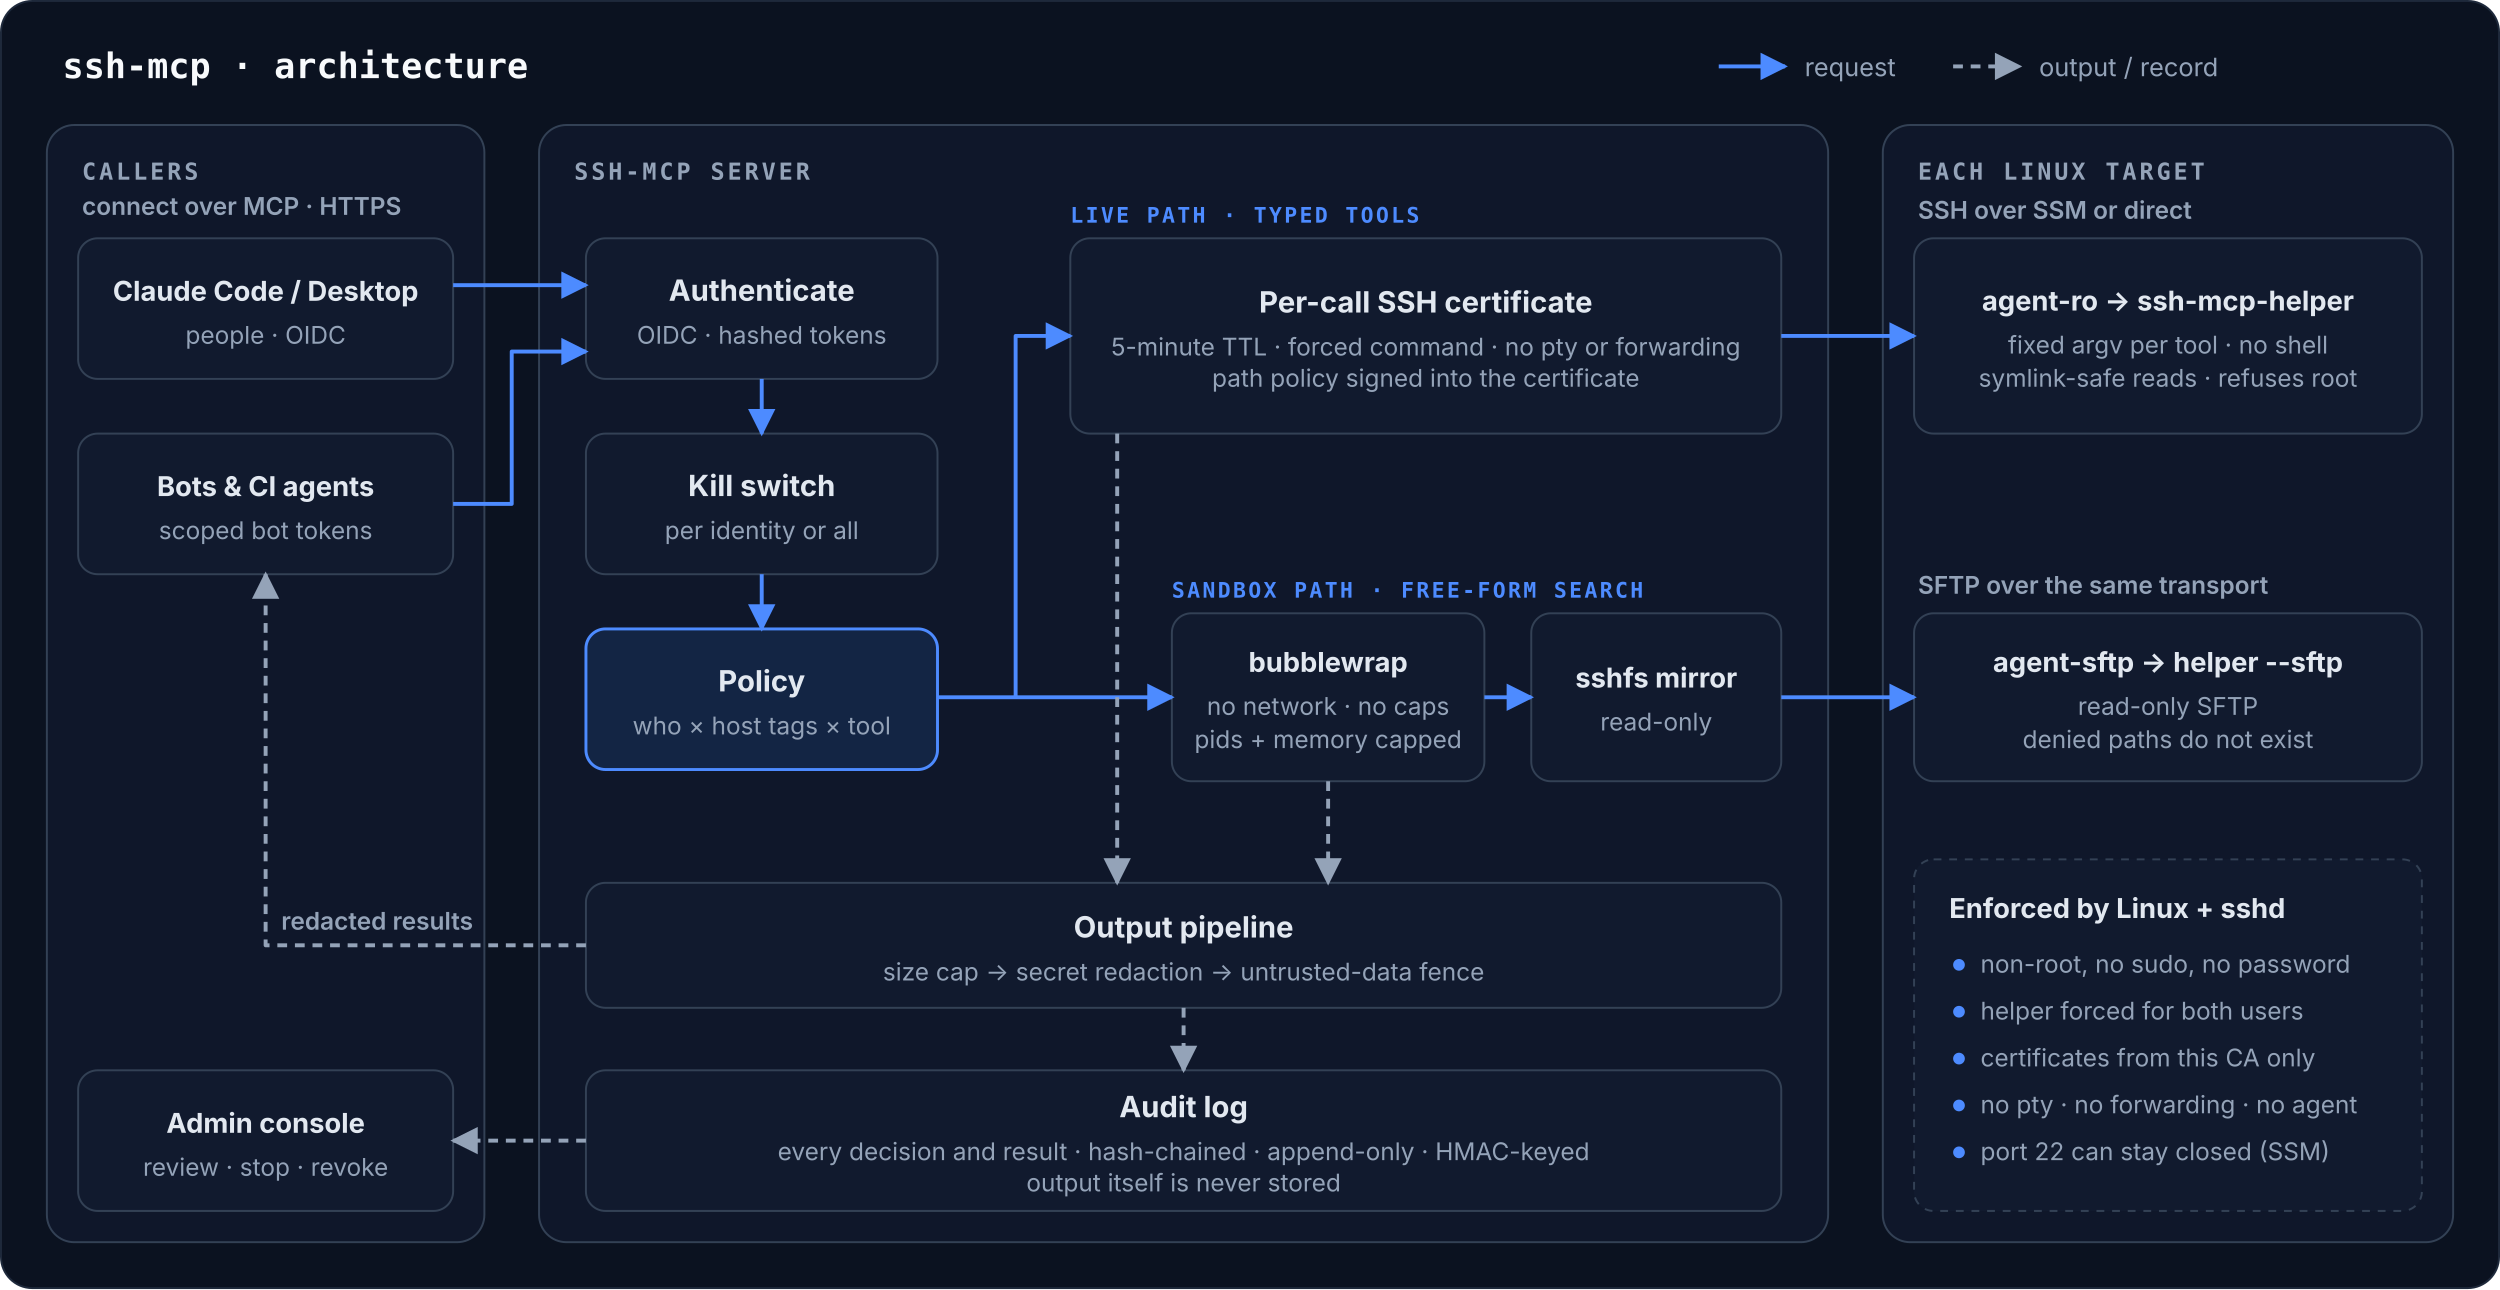
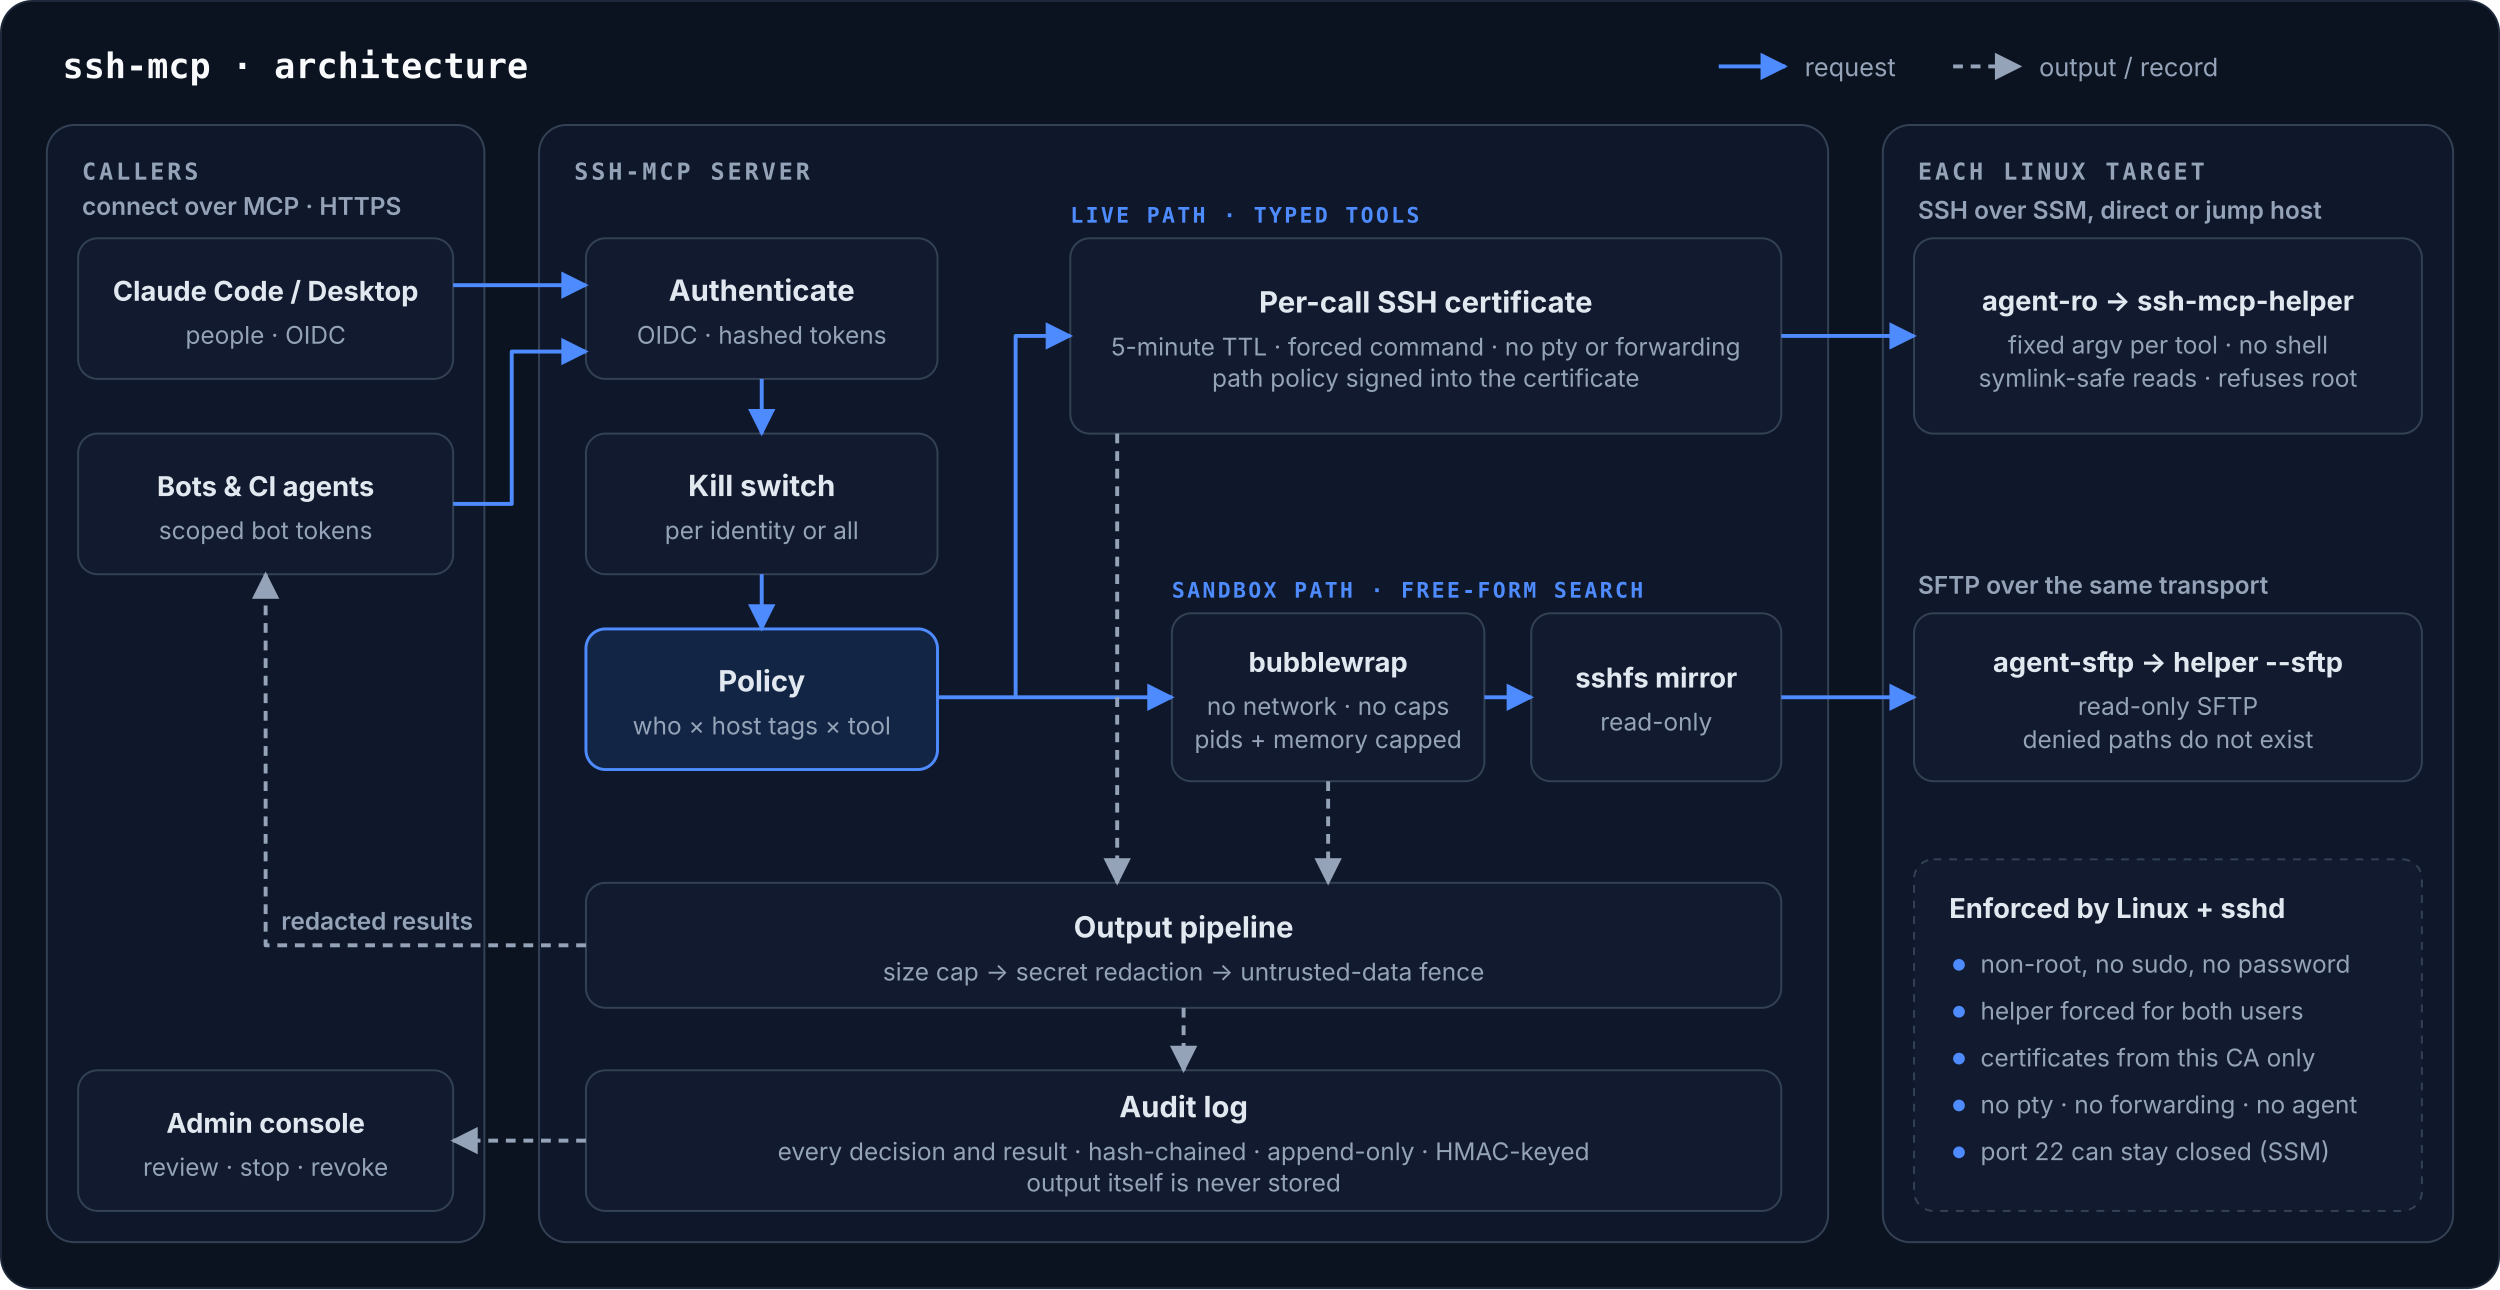
<svg xmlns="http://www.w3.org/2000/svg" width="1280" height="660" viewBox="0 0 1280 660" role="img" aria-label="ssh-mcp architecture: agents call the ssh-mcp server, which checks identity and policy, then runs typed tools on the target through a forced helper, or free-form search in a no-network sandbox over a read-only mirror. Output is redacted and every call is audited.">
  <defs>
    <marker id="ah" viewBox="0 0 10 10" refX="9" refY="5" markerWidth="7" markerHeight="7" orient="auto-start-reverse">
      <path d="M0 0L10 5L0 10z" fill="#4d8bff" />
    </marker>
    <marker id="ao" viewBox="0 0 10 10" refX="9" refY="5" markerWidth="7" markerHeight="7" orient="auto-start-reverse">
      <path d="M0 0L10 5L0 10z" fill="#94a3b8" />
    </marker>
  </defs>
  <rect x="0.5" y="0.5" width="1279" height="659" rx="16" fill="#0b1220" stroke="#1e293b" />
  <text x="32" y="40" font-family="'JetBrains Mono', ui-monospace, SFMono-Regular, Menlo, Consolas, monospace" font-size="18" font-weight="700" fill="#f8fafc">ssh-mcp · architecture</text>
  <line x1="880" y1="34" x2="914" y2="34" stroke="#4d8bff" stroke-width="2" marker-end="url(#ah)" />
  <text x="924" y="39" font-family="-apple-system, BlinkMacSystemFont, 'Segoe UI', Inter, Helvetica, Arial, sans-serif" font-size="13" fill="#94a3b8">request</text>
  <line x1="1000" y1="34" x2="1034" y2="34" stroke="#94a3b8" stroke-width="2" stroke-dasharray="5 4" marker-end="url(#ao)" />
  <text x="1044" y="39" font-family="-apple-system, BlinkMacSystemFont, 'Segoe UI', Inter, Helvetica, Arial, sans-serif" font-size="13" fill="#94a3b8">output / record</text>
  <rect x="24" y="64" width="224" height="572" rx="14" fill="#0f172a" stroke="#334155" />
  <text x="42" y="92" font-family="'JetBrains Mono', ui-monospace, SFMono-Regular, Menlo, Consolas, monospace" font-size="12" font-weight="700" letter-spacing="1.5" fill="#94a3b8">CALLERS</text>
  <rect x="276" y="64" width="660" height="572" rx="14" fill="#0f172a" stroke="#334155" />
  <text x="294" y="92" font-family="'JetBrains Mono', ui-monospace, SFMono-Regular, Menlo, Consolas, monospace" font-size="12" font-weight="700" letter-spacing="1.5" fill="#94a3b8">SSH-MCP SERVER</text>
  <rect x="964" y="64" width="292" height="572" rx="14" fill="#0f172a" stroke="#334155" />
  <text x="982" y="92" font-family="'JetBrains Mono', ui-monospace, SFMono-Regular, Menlo, Consolas, monospace" font-size="12" font-weight="700" letter-spacing="1.5" fill="#94a3b8">EACH LINUX TARGET</text>
  <rect x="40" y="122" width="192" height="72" rx="10" fill="#111a2e" stroke="#334155" stroke-width="1" />
  <text x="136.0" y="154" text-anchor="middle" font-family="-apple-system, BlinkMacSystemFont, 'Segoe UI', Inter, Helvetica, Arial, sans-serif" font-size="14" font-weight="650" fill="#e2e8f0">Claude Code / Desktop</text>
  <text x="136.0" y="176" text-anchor="middle" font-family="-apple-system, BlinkMacSystemFont, 'Segoe UI', Inter, Helvetica, Arial, sans-serif" font-size="12.5" fill="#94a3b8">people · OIDC</text>
  <rect x="40" y="222" width="192" height="72" rx="10" fill="#111a2e" stroke="#334155" stroke-width="1" />
  <text x="136.0" y="254" text-anchor="middle" font-family="-apple-system, BlinkMacSystemFont, 'Segoe UI', Inter, Helvetica, Arial, sans-serif" font-size="14" font-weight="650" fill="#e2e8f0">Bots &amp; CI agents</text>
  <text x="136.0" y="276" text-anchor="middle" font-family="-apple-system, BlinkMacSystemFont, 'Segoe UI', Inter, Helvetica, Arial, sans-serif" font-size="12.5" fill="#94a3b8">scoped bot tokens</text>
  <rect x="40" y="548" width="192" height="72" rx="10" fill="#111a2e" stroke="#334155" stroke-width="1" />
  <text x="136.0" y="580" text-anchor="middle" font-family="-apple-system, BlinkMacSystemFont, 'Segoe UI', Inter, Helvetica, Arial, sans-serif" font-size="14" font-weight="650" fill="#e2e8f0">Admin console</text>
  <text x="136.0" y="602" text-anchor="middle" font-family="-apple-system, BlinkMacSystemFont, 'Segoe UI', Inter, Helvetica, Arial, sans-serif" font-size="12.5" fill="#94a3b8">review · stop · revoke</text>
  <rect x="300" y="122" width="180" height="72" rx="10" fill="#111a2e" stroke="#334155" stroke-width="1" />
  <text x="390.0" y="154" text-anchor="middle" font-family="-apple-system, BlinkMacSystemFont, 'Segoe UI', Inter, Helvetica, Arial, sans-serif" font-size="15" font-weight="650" fill="#e2e8f0">Authenticate</text>
  <text x="390.0" y="176" text-anchor="middle" font-family="-apple-system, BlinkMacSystemFont, 'Segoe UI', Inter, Helvetica, Arial, sans-serif" font-size="12.5" fill="#94a3b8">OIDC · hashed tokens</text>
  <rect x="300" y="222" width="180" height="72" rx="10" fill="#111a2e" stroke="#334155" stroke-width="1" />
  <text x="390.0" y="254" text-anchor="middle" font-family="-apple-system, BlinkMacSystemFont, 'Segoe UI', Inter, Helvetica, Arial, sans-serif" font-size="15" font-weight="650" fill="#e2e8f0">Kill switch</text>
  <text x="390.0" y="276" text-anchor="middle" font-family="-apple-system, BlinkMacSystemFont, 'Segoe UI', Inter, Helvetica, Arial, sans-serif" font-size="12.5" fill="#94a3b8">per identity or all</text>
  <rect x="300" y="322" width="180" height="72" rx="10" fill="#132544" stroke="#4d8bff" stroke-width="1.5" />
  <text x="390.0" y="354" text-anchor="middle" font-family="-apple-system, BlinkMacSystemFont, 'Segoe UI', Inter, Helvetica, Arial, sans-serif" font-size="15" font-weight="650" fill="#e2e8f0">Policy</text>
  <text x="390.0" y="376" text-anchor="middle" font-family="-apple-system, BlinkMacSystemFont, 'Segoe UI', Inter, Helvetica, Arial, sans-serif" font-size="12.5" fill="#94a3b8">who × host tags × tool</text>
  <path d="M390 194 L390 222" fill="none" stroke="#4d8bff" stroke-width="2" stroke-linejoin="round" marker-end="url(#ah)" />
  <path d="M390 294 L390 322" fill="none" stroke="#4d8bff" stroke-width="2" stroke-linejoin="round" marker-end="url(#ah)" />
  <text x="548" y="114" font-family="'JetBrains Mono', ui-monospace, SFMono-Regular, Menlo, Consolas, monospace" font-size="11" font-weight="700" letter-spacing="1.2" fill="#4d8bff">LIVE PATH · TYPED TOOLS</text>
  <rect x="548" y="122" width="364" height="100" rx="10" fill="#111a2e" stroke="#334155" stroke-width="1" />
  <text x="730.0" y="160" text-anchor="middle" font-family="-apple-system, BlinkMacSystemFont, 'Segoe UI', Inter, Helvetica, Arial, sans-serif" font-size="15" font-weight="650" fill="#e2e8f0">Per-call SSH certificate</text>
  <text x="730.0" y="182" text-anchor="middle" font-family="-apple-system, BlinkMacSystemFont, 'Segoe UI', Inter, Helvetica, Arial, sans-serif" font-size="12.5" fill="#94a3b8">5-minute TTL · forced command · no pty or forwarding</text>
  <text x="730.0" y="198" text-anchor="middle" font-family="-apple-system, BlinkMacSystemFont, 'Segoe UI', Inter, Helvetica, Arial, sans-serif" font-size="12.5" fill="#94a3b8">path policy signed into the certificate</text>
  <text x="600" y="306" font-family="'JetBrains Mono', ui-monospace, SFMono-Regular, Menlo, Consolas, monospace" font-size="11" font-weight="700" letter-spacing="1.2" fill="#4d8bff">SANDBOX PATH · FREE-FORM SEARCH</text>
  <rect x="600" y="314" width="160" height="86" rx="10" fill="#111a2e" stroke="#334155" stroke-width="1" />
  <text x="680.0" y="344" text-anchor="middle" font-family="-apple-system, BlinkMacSystemFont, 'Segoe UI', Inter, Helvetica, Arial, sans-serif" font-size="14" font-weight="650" fill="#e2e8f0">bubblewrap</text>
  <text x="680.0" y="366" text-anchor="middle" font-family="-apple-system, BlinkMacSystemFont, 'Segoe UI', Inter, Helvetica, Arial, sans-serif" font-size="12.5" fill="#94a3b8">no network · no caps</text>
  <text x="680.0" y="383" text-anchor="middle" font-family="-apple-system, BlinkMacSystemFont, 'Segoe UI', Inter, Helvetica, Arial, sans-serif" font-size="12.5" fill="#94a3b8">pids + memory capped</text>
  <rect x="784" y="314" width="128" height="86" rx="10" fill="#111a2e" stroke="#334155" stroke-width="1" />
  <text x="848.0" y="352" text-anchor="middle" font-family="-apple-system, BlinkMacSystemFont, 'Segoe UI', Inter, Helvetica, Arial, sans-serif" font-size="14" font-weight="650" fill="#e2e8f0">sshfs mirror</text>
  <text x="848.0" y="374" text-anchor="middle" font-family="-apple-system, BlinkMacSystemFont, 'Segoe UI', Inter, Helvetica, Arial, sans-serif" font-size="12.5" fill="#94a3b8">read-only</text>
  <path d="M480 357 L600 357" fill="none" stroke="#4d8bff" stroke-width="2" stroke-linejoin="round" marker-end="url(#ah)" />
  <path d="M520 357 L520 172 L548 172" fill="none" stroke="#4d8bff" stroke-width="2" stroke-linejoin="round" marker-end="url(#ah)" />
  <path d="M760 357 L784 357" fill="none" stroke="#4d8bff" stroke-width="2" stroke-linejoin="round" marker-end="url(#ah)" />
  <rect x="300" y="452" width="612" height="64" rx="10" fill="#111a2e" stroke="#334155" stroke-width="1" />
  <text x="606.0" y="480" text-anchor="middle" font-family="-apple-system, BlinkMacSystemFont, 'Segoe UI', Inter, Helvetica, Arial, sans-serif" font-size="15" font-weight="650" fill="#e2e8f0">Output pipeline</text>
  <text x="606.0" y="502" text-anchor="middle" font-family="-apple-system, BlinkMacSystemFont, 'Segoe UI', Inter, Helvetica, Arial, sans-serif" font-size="12.5" fill="#94a3b8">size cap  →  secret redaction  →  untrusted-data fence</text>
  <rect x="300" y="548" width="612" height="72" rx="10" fill="#111a2e" stroke="#334155" stroke-width="1" />
  <text x="606.0" y="572" text-anchor="middle" font-family="-apple-system, BlinkMacSystemFont, 'Segoe UI', Inter, Helvetica, Arial, sans-serif" font-size="15" font-weight="650" fill="#e2e8f0">Audit log</text>
  <text x="606.0" y="594" text-anchor="middle" font-family="-apple-system, BlinkMacSystemFont, 'Segoe UI', Inter, Helvetica, Arial, sans-serif" font-size="12.5" fill="#94a3b8">every decision and result · hash-chained · append-only · HMAC-keyed</text>
  <text x="606.0" y="610" text-anchor="middle" font-family="-apple-system, BlinkMacSystemFont, 'Segoe UI', Inter, Helvetica, Arial, sans-serif" font-size="12.5" fill="#94a3b8">output itself is never stored</text>
  <path d="M572 222 L572 452" fill="none" stroke="#94a3b8" stroke-width="2" stroke-dasharray="5 4" stroke-linejoin="round" marker-end="url(#ao)" />
  <path d="M680 400 L680 452" fill="none" stroke="#94a3b8" stroke-width="2" stroke-dasharray="5 4" stroke-linejoin="round" marker-end="url(#ao)" />
  <path d="M606 516 L606 548" fill="none" stroke="#94a3b8" stroke-width="2" stroke-dasharray="5 4" stroke-linejoin="round" marker-end="url(#ao)" />
  <path d="M300 484 L136 484 L136 294" fill="none" stroke="#94a3b8" stroke-width="2" stroke-dasharray="5 4" stroke-linejoin="round" marker-end="url(#ao)" />
  <text x="144" y="476" text-anchor="start" font-family="-apple-system, BlinkMacSystemFont, 'Segoe UI', Inter, Helvetica, Arial, sans-serif" font-size="12.5" font-weight="600" fill="#94a3b8">redacted results</text>
  <path d="M300 584 L232 584" fill="none" stroke="#94a3b8" stroke-width="2" stroke-dasharray="5 4" stroke-linejoin="round" marker-end="url(#ao)" />
  <path d="M232 146 L300 146" fill="none" stroke="#4d8bff" stroke-width="2" stroke-linejoin="round" marker-end="url(#ah)" />
  <path d="M232 258 L262 258 L262 180 L300 180" fill="none" stroke="#4d8bff" stroke-width="2" stroke-linejoin="round" marker-end="url(#ah)" />
  <text x="42" y="110" font-family="-apple-system, BlinkMacSystemFont, 'Segoe UI', Inter, Helvetica, Arial, sans-serif" font-size="12.5" font-weight="600" fill="#94a3b8">connect over MCP · HTTPS</text>
  <rect x="980" y="122" width="260" height="100" rx="10" fill="#111a2e" stroke="#334155" stroke-width="1" />
  <text x="1110.0" y="159" text-anchor="middle" font-family="-apple-system, BlinkMacSystemFont, 'Segoe UI', Inter, Helvetica, Arial, sans-serif" font-size="14" font-weight="650" fill="#e2e8f0">agent-ro → ssh-mcp-helper</text>
  <text x="1110.0" y="181" text-anchor="middle" font-family="-apple-system, BlinkMacSystemFont, 'Segoe UI', Inter, Helvetica, Arial, sans-serif" font-size="12.5" fill="#94a3b8">fixed argv per tool · no shell</text>
  <text x="1110.0" y="198" text-anchor="middle" font-family="-apple-system, BlinkMacSystemFont, 'Segoe UI', Inter, Helvetica, Arial, sans-serif" font-size="12.5" fill="#94a3b8">symlink-safe reads · refuses root</text>
  <rect x="980" y="314" width="260" height="86" rx="10" fill="#111a2e" stroke="#334155" stroke-width="1" />
  <text x="1110.0" y="344" text-anchor="middle" font-family="-apple-system, BlinkMacSystemFont, 'Segoe UI', Inter, Helvetica, Arial, sans-serif" font-size="14" font-weight="650" fill="#e2e8f0">agent-sftp → helper --sftp</text>
  <text x="1110.0" y="366" text-anchor="middle" font-family="-apple-system, BlinkMacSystemFont, 'Segoe UI', Inter, Helvetica, Arial, sans-serif" font-size="12.5" fill="#94a3b8">read-only SFTP</text>
  <text x="1110.0" y="383" text-anchor="middle" font-family="-apple-system, BlinkMacSystemFont, 'Segoe UI', Inter, Helvetica, Arial, sans-serif" font-size="12.5" fill="#94a3b8">denied paths do not exist</text>
  <path d="M912 172 L980 172" fill="none" stroke="#4d8bff" stroke-width="2" stroke-linejoin="round" marker-end="url(#ah)" />
  <path d="M912 357 L980 357" fill="none" stroke="#4d8bff" stroke-width="2" stroke-linejoin="round" marker-end="url(#ah)" />
-   <text x="982" y="112" font-family="-apple-system, BlinkMacSystemFont, 'Segoe UI', Inter, Helvetica, Arial, sans-serif" font-size="12.5" font-weight="600" fill="#94a3b8">SSH over SSM or direct</text>
+   <text x="982" y="112" font-family="-apple-system, BlinkMacSystemFont, 'Segoe UI', Inter, Helvetica, Arial, sans-serif" font-size="12.5" font-weight="600" fill="#94a3b8">SSH over SSM, direct or jump host</text>
  <text x="982" y="304" font-family="-apple-system, BlinkMacSystemFont, 'Segoe UI', Inter, Helvetica, Arial, sans-serif" font-size="12.5" font-weight="600" fill="#94a3b8">SFTP over the same transport</text>
  <rect x="980" y="440" width="260" height="180" rx="10" fill="#111a2e" stroke="#334155" stroke-dasharray="4 4" />
  <text x="998" y="470" font-family="-apple-system, BlinkMacSystemFont, 'Segoe UI', Inter, Helvetica, Arial, sans-serif" font-size="14" font-weight="650" fill="#e2e8f0">Enforced by Linux + sshd</text>
  <circle cx="1003" cy="494" r="3" fill="#4d8bff" />
  <text x="1014" y="498" font-family="-apple-system, BlinkMacSystemFont, 'Segoe UI', Inter, Helvetica, Arial, sans-serif" font-size="12.5" fill="#94a3b8">non-root, no sudo, no password</text>
  <circle cx="1003" cy="518" r="3" fill="#4d8bff" />
  <text x="1014" y="522" font-family="-apple-system, BlinkMacSystemFont, 'Segoe UI', Inter, Helvetica, Arial, sans-serif" font-size="12.5" fill="#94a3b8">helper forced for both users</text>
  <circle cx="1003" cy="542" r="3" fill="#4d8bff" />
  <text x="1014" y="546" font-family="-apple-system, BlinkMacSystemFont, 'Segoe UI', Inter, Helvetica, Arial, sans-serif" font-size="12.5" fill="#94a3b8">certificates from this CA only</text>
  <circle cx="1003" cy="566" r="3" fill="#4d8bff" />
  <text x="1014" y="570" font-family="-apple-system, BlinkMacSystemFont, 'Segoe UI', Inter, Helvetica, Arial, sans-serif" font-size="12.5" fill="#94a3b8">no pty · no forwarding · no agent</text>
  <circle cx="1003" cy="590" r="3" fill="#4d8bff" />
  <text x="1014" y="594" font-family="-apple-system, BlinkMacSystemFont, 'Segoe UI', Inter, Helvetica, Arial, sans-serif" font-size="12.5" fill="#94a3b8">port 22 can stay closed (SSM)</text>
</svg>
